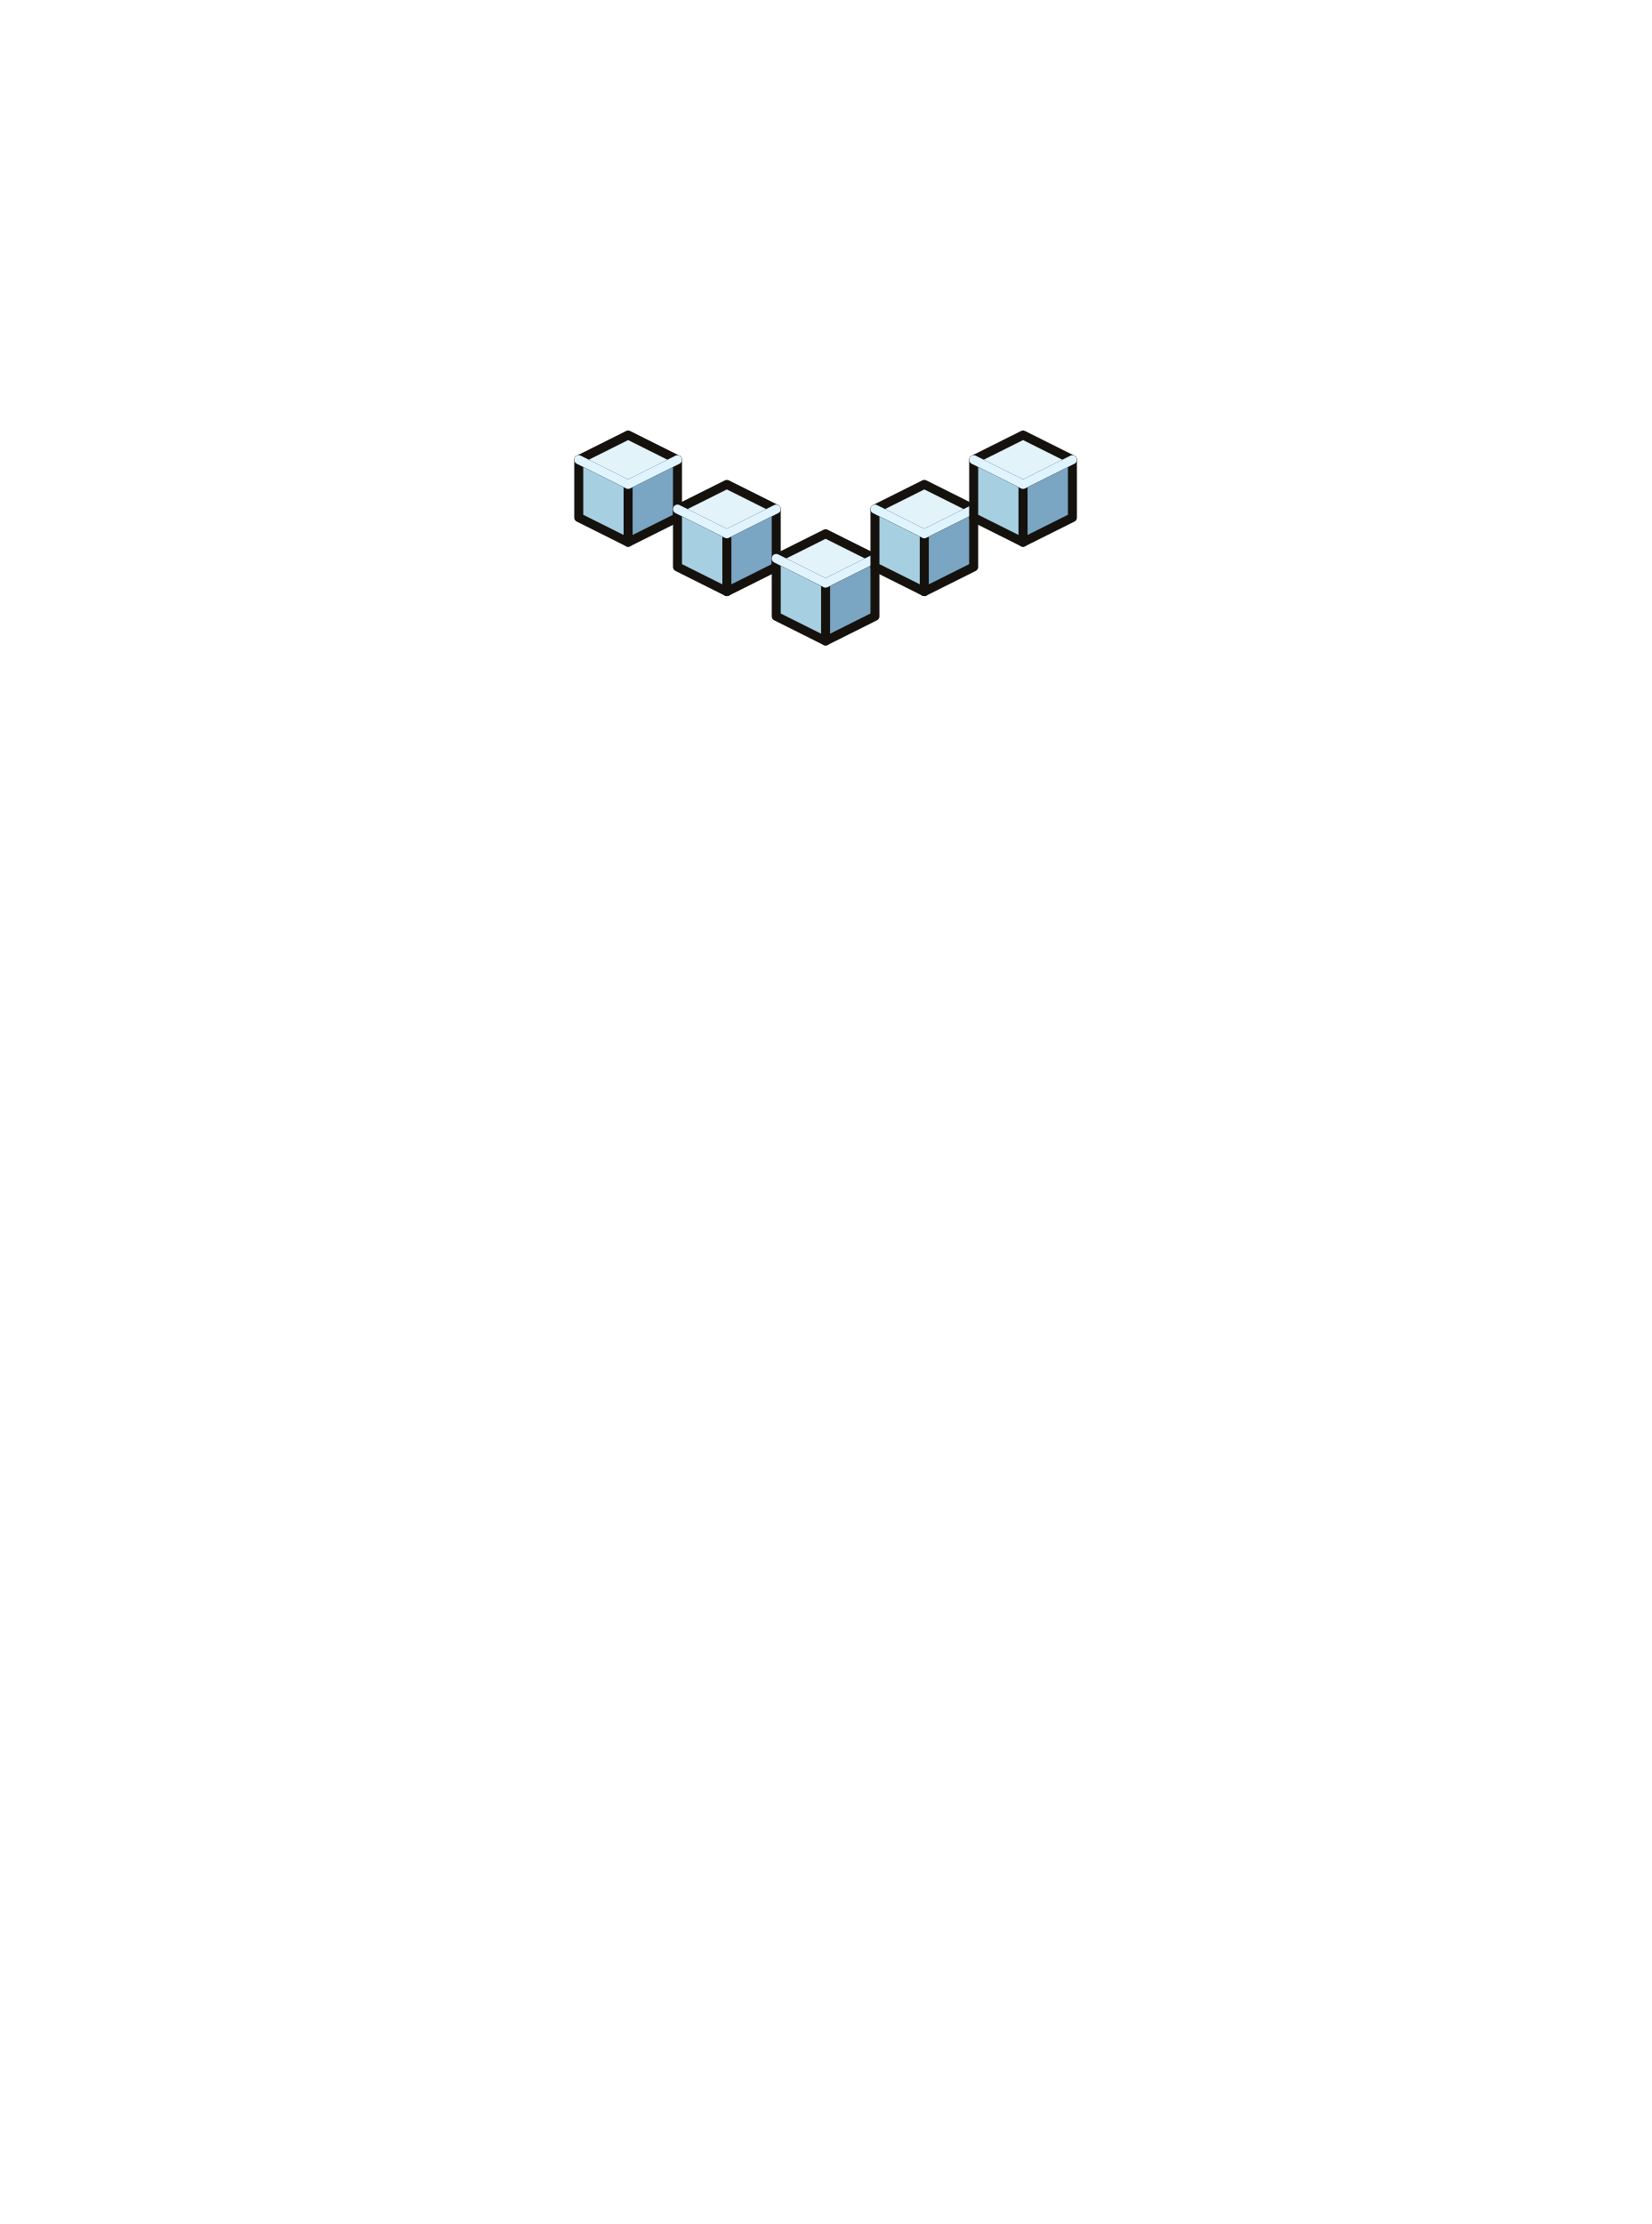
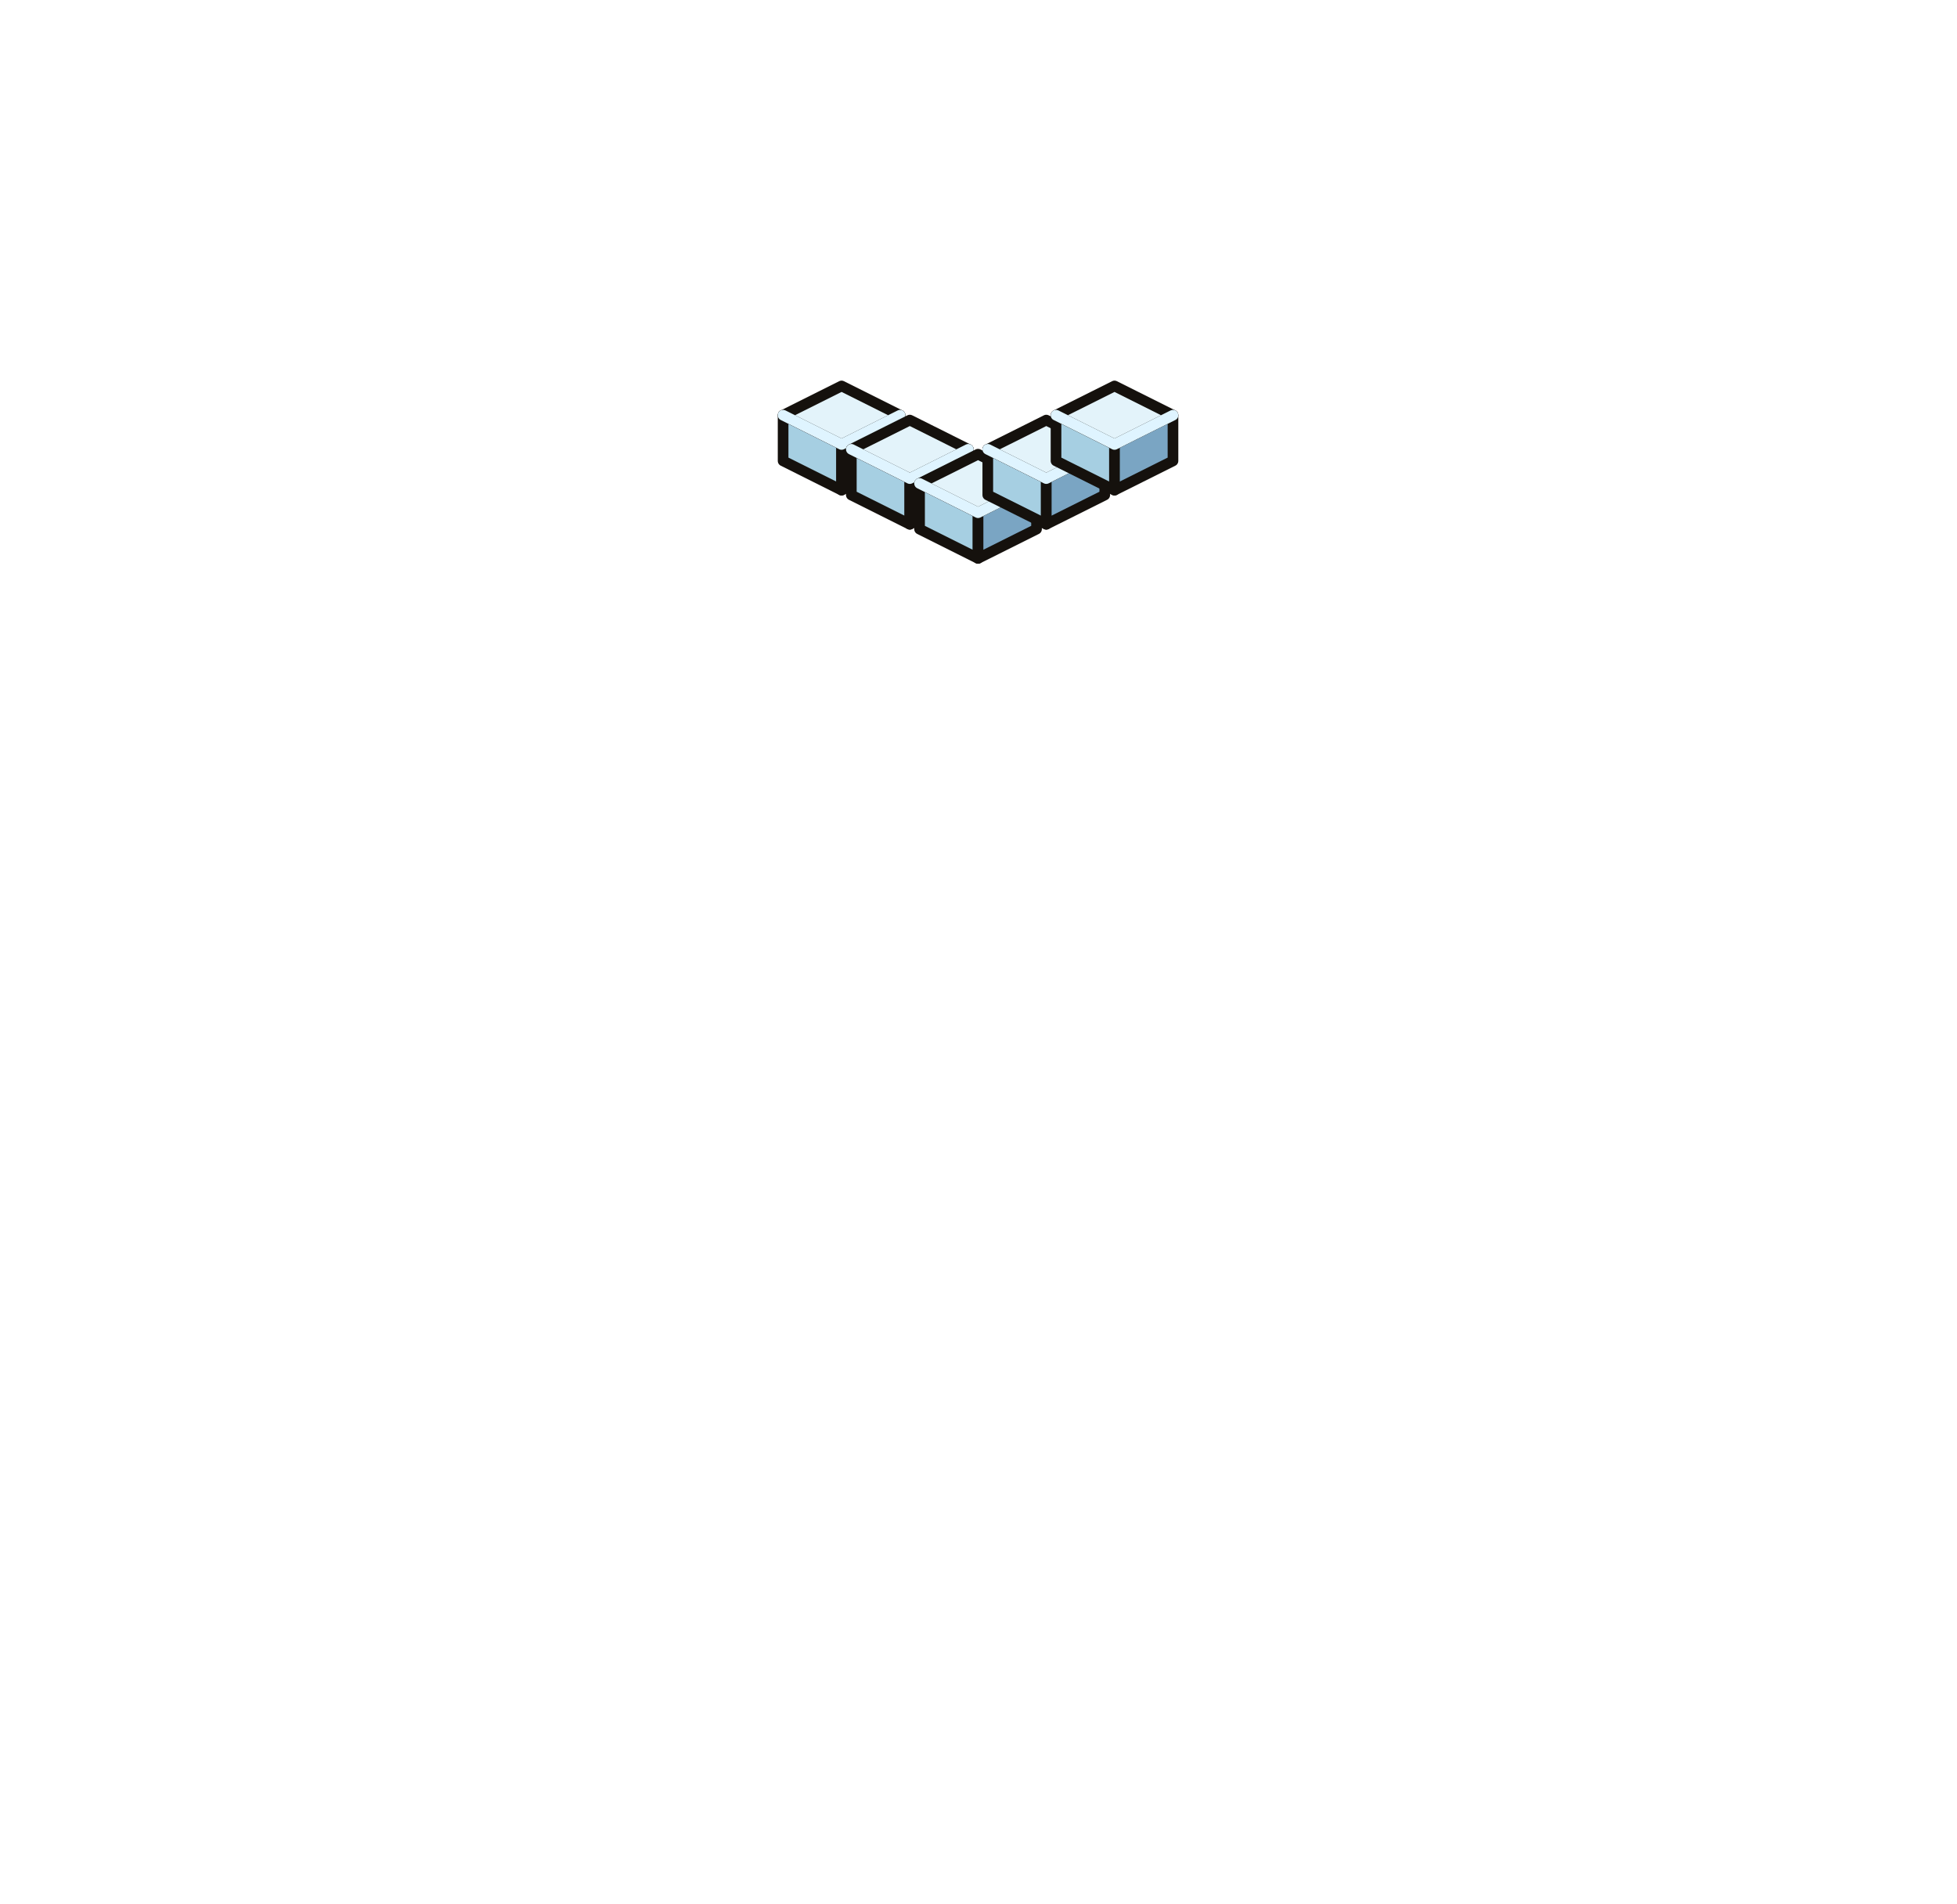
- <svg xmlns="http://www.w3.org/2000/svg" width="514" height="692" viewBox="-128.44 -280.2 257 346">
-   <polygon points="-38.4,-199.68 -30.72,-195.84 -30.72,-204.84 -38.4,-208.68" fill="#a6cfe2" stroke="#15110d" stroke-width="1.4" stroke-linejoin="round" />
-   <polygon points="-30.72,-195.84 -23.04,-199.68 -23.04,-208.68 -30.72,-204.84" fill="#7aa5c3" stroke="#15110d" stroke-width="1.4" stroke-linejoin="round" />
-   <polygon points="-30.72,-212.52 -23.04,-208.68 -30.72,-204.84 -38.4,-208.68" fill="#e3f3fa" stroke="#15110d" stroke-width="1.4" stroke-linejoin="round" />
-   <polyline points="-38.4,-208.68 -30.72,-204.84 -23.04,-208.68" fill="none" stroke="#dff4ff" stroke-width="1.4" stroke-linecap="round" stroke-linejoin="round" />
-   <polygon points="-23.04,-192 -15.36,-188.16 -15.36,-197.16 -23.04,-201" fill="#a6cfe2" stroke="#15110d" stroke-width="1.4" stroke-linejoin="round" />
-   <polygon points="-15.36,-188.16 -7.68,-192 -7.68,-201 -15.36,-197.16" fill="#7aa5c3" stroke="#15110d" stroke-width="1.4" stroke-linejoin="round" />
-   <polygon points="-15.36,-204.84 -7.68,-201 -15.36,-197.16 -23.04,-201" fill="#e3f3fa" stroke="#15110d" stroke-width="1.4" stroke-linejoin="round" />
-   <polyline points="-23.04,-201 -15.36,-197.16 -7.68,-201" fill="none" stroke="#dff4ff" stroke-width="1.4" stroke-linecap="round" stroke-linejoin="round" />
-   <polygon points="-7.68,-184.32 0,-180.48 0,-189.48 -7.68,-193.32" fill="#a6cfe2" stroke="#15110d" stroke-width="1.4" stroke-linejoin="round" />
-   <polygon points="0,-180.48 7.68,-184.32 7.68,-193.32 0,-189.48" fill="#7aa5c3" stroke="#15110d" stroke-width="1.4" stroke-linejoin="round" />
-   <polygon points="0,-197.16 7.68,-193.32 0,-189.48 -7.68,-193.32" fill="#e3f3fa" stroke="#15110d" stroke-width="1.4" stroke-linejoin="round" />
-   <polyline points="-7.68,-193.32 0,-189.48 7.68,-193.32" fill="none" stroke="#dff4ff" stroke-width="1.4" stroke-linecap="round" stroke-linejoin="round" />
-   <polygon points="7.68,-192 15.36,-188.16 15.36,-197.16 7.68,-201" fill="#a6cfe2" stroke="#15110d" stroke-width="1.4" stroke-linejoin="round" />
-   <polygon points="15.36,-188.16 23.04,-192 23.04,-201 15.36,-197.16" fill="#7aa5c3" stroke="#15110d" stroke-width="1.4" stroke-linejoin="round" />
-   <polygon points="15.36,-204.84 23.04,-201 15.36,-197.16 7.68,-201" fill="#e3f3fa" stroke="#15110d" stroke-width="1.4" stroke-linejoin="round" />
-   <polyline points="7.68,-201 15.36,-197.16 23.04,-201" fill="none" stroke="#dff4ff" stroke-width="1.4" stroke-linecap="round" stroke-linejoin="round" />
-   <polygon points="23.04,-199.68 30.72,-195.84 30.72,-204.84 23.04,-208.68" fill="#a6cfe2" stroke="#15110d" stroke-width="1.4" stroke-linejoin="round" />
-   <polygon points="30.72,-195.84 38.4,-199.68 38.4,-208.68 30.72,-204.84" fill="#7aa5c3" stroke="#15110d" stroke-width="1.4" stroke-linejoin="round" />
-   <polygon points="30.72,-212.52 38.4,-208.68 30.72,-204.84 23.04,-208.68" fill="#e3f3fa" stroke="#15110d" stroke-width="1.4" stroke-linejoin="round" />
-   <polyline points="23.04,-208.68 30.72,-204.84 38.4,-208.68" fill="none" stroke="#dff4ff" stroke-width="1.4" stroke-linecap="round" stroke-linejoin="round" />
+ <svg xmlns="http://www.w3.org/2000/svg" width="514" height="500" viewBox="-128.44 -184.2 257 250">
+   <polygon points="-25.6,-123.68 -17.92,-119.84 -17.92,-125.84 -25.6,-129.68" fill="#a6cfe2" stroke="#15110d" stroke-width="1.4" stroke-linejoin="round" />
+   <polygon points="-17.92,-119.84 -10.24,-123.68 -10.24,-129.68 -17.92,-125.84" fill="#7aa5c3" stroke="#15110d" stroke-width="1.4" stroke-linejoin="round" />
+   <polygon points="-17.92,-133.52 -10.24,-129.68 -17.92,-125.84 -25.6,-129.68" fill="#e3f3fa" stroke="#15110d" stroke-width="1.4" stroke-linejoin="round" />
+   <polyline points="-25.6,-129.68 -17.92,-125.84 -10.24,-129.68" fill="none" stroke="#dff4ff" stroke-width="1.4" stroke-linecap="round" stroke-linejoin="round" />
+   <polygon points="-16.64,-119.2 -8.96,-115.36 -8.96,-121.36 -16.64,-125.2" fill="#a6cfe2" stroke="#15110d" stroke-width="1.4" stroke-linejoin="round" />
+   <polygon points="-8.96,-115.36 -1.28,-119.2 -1.28,-125.2 -8.96,-121.36" fill="#7aa5c3" stroke="#15110d" stroke-width="1.4" stroke-linejoin="round" />
+   <polygon points="-8.96,-129.04 -1.28,-125.2 -8.96,-121.36 -16.64,-125.2" fill="#e3f3fa" stroke="#15110d" stroke-width="1.4" stroke-linejoin="round" />
+   <polyline points="-16.64,-125.2 -8.96,-121.36 -1.28,-125.2" fill="none" stroke="#dff4ff" stroke-width="1.4" stroke-linecap="round" stroke-linejoin="round" />
+   <polygon points="-7.68,-114.72 0,-110.88 0,-116.88 -7.68,-120.72" fill="#a6cfe2" stroke="#15110d" stroke-width="1.4" stroke-linejoin="round" />
+   <polygon points="0,-110.88 7.68,-114.72 7.68,-120.72 0,-116.88" fill="#7aa5c3" stroke="#15110d" stroke-width="1.4" stroke-linejoin="round" />
+   <polygon points="0,-124.56 7.68,-120.72 0,-116.88 -7.68,-120.72" fill="#e3f3fa" stroke="#15110d" stroke-width="1.4" stroke-linejoin="round" />
+   <polyline points="-7.68,-120.72 0,-116.88 7.68,-120.72" fill="none" stroke="#dff4ff" stroke-width="1.4" stroke-linecap="round" stroke-linejoin="round" />
+   <polygon points="1.28,-119.2 8.96,-115.36 8.96,-121.36 1.28,-125.2" fill="#a6cfe2" stroke="#15110d" stroke-width="1.4" stroke-linejoin="round" />
+   <polygon points="8.96,-115.36 16.64,-119.2 16.64,-125.2 8.96,-121.36" fill="#7aa5c3" stroke="#15110d" stroke-width="1.4" stroke-linejoin="round" />
+   <polygon points="8.96,-129.04 16.64,-125.2 8.96,-121.36 1.28,-125.2" fill="#e3f3fa" stroke="#15110d" stroke-width="1.4" stroke-linejoin="round" />
+   <polyline points="1.28,-125.2 8.96,-121.36 16.64,-125.2" fill="none" stroke="#dff4ff" stroke-width="1.4" stroke-linecap="round" stroke-linejoin="round" />
+   <polygon points="10.24,-123.68 17.92,-119.84 17.92,-125.84 10.24,-129.68" fill="#a6cfe2" stroke="#15110d" stroke-width="1.4" stroke-linejoin="round" />
+   <polygon points="17.92,-119.84 25.6,-123.68 25.6,-129.68 17.92,-125.84" fill="#7aa5c3" stroke="#15110d" stroke-width="1.4" stroke-linejoin="round" />
+   <polygon points="17.92,-133.52 25.6,-129.68 17.92,-125.84 10.24,-129.68" fill="#e3f3fa" stroke="#15110d" stroke-width="1.4" stroke-linejoin="round" />
+   <polyline points="10.24,-129.68 17.92,-125.84 25.6,-129.68" fill="none" stroke="#dff4ff" stroke-width="1.4" stroke-linecap="round" stroke-linejoin="round" />
</svg>
